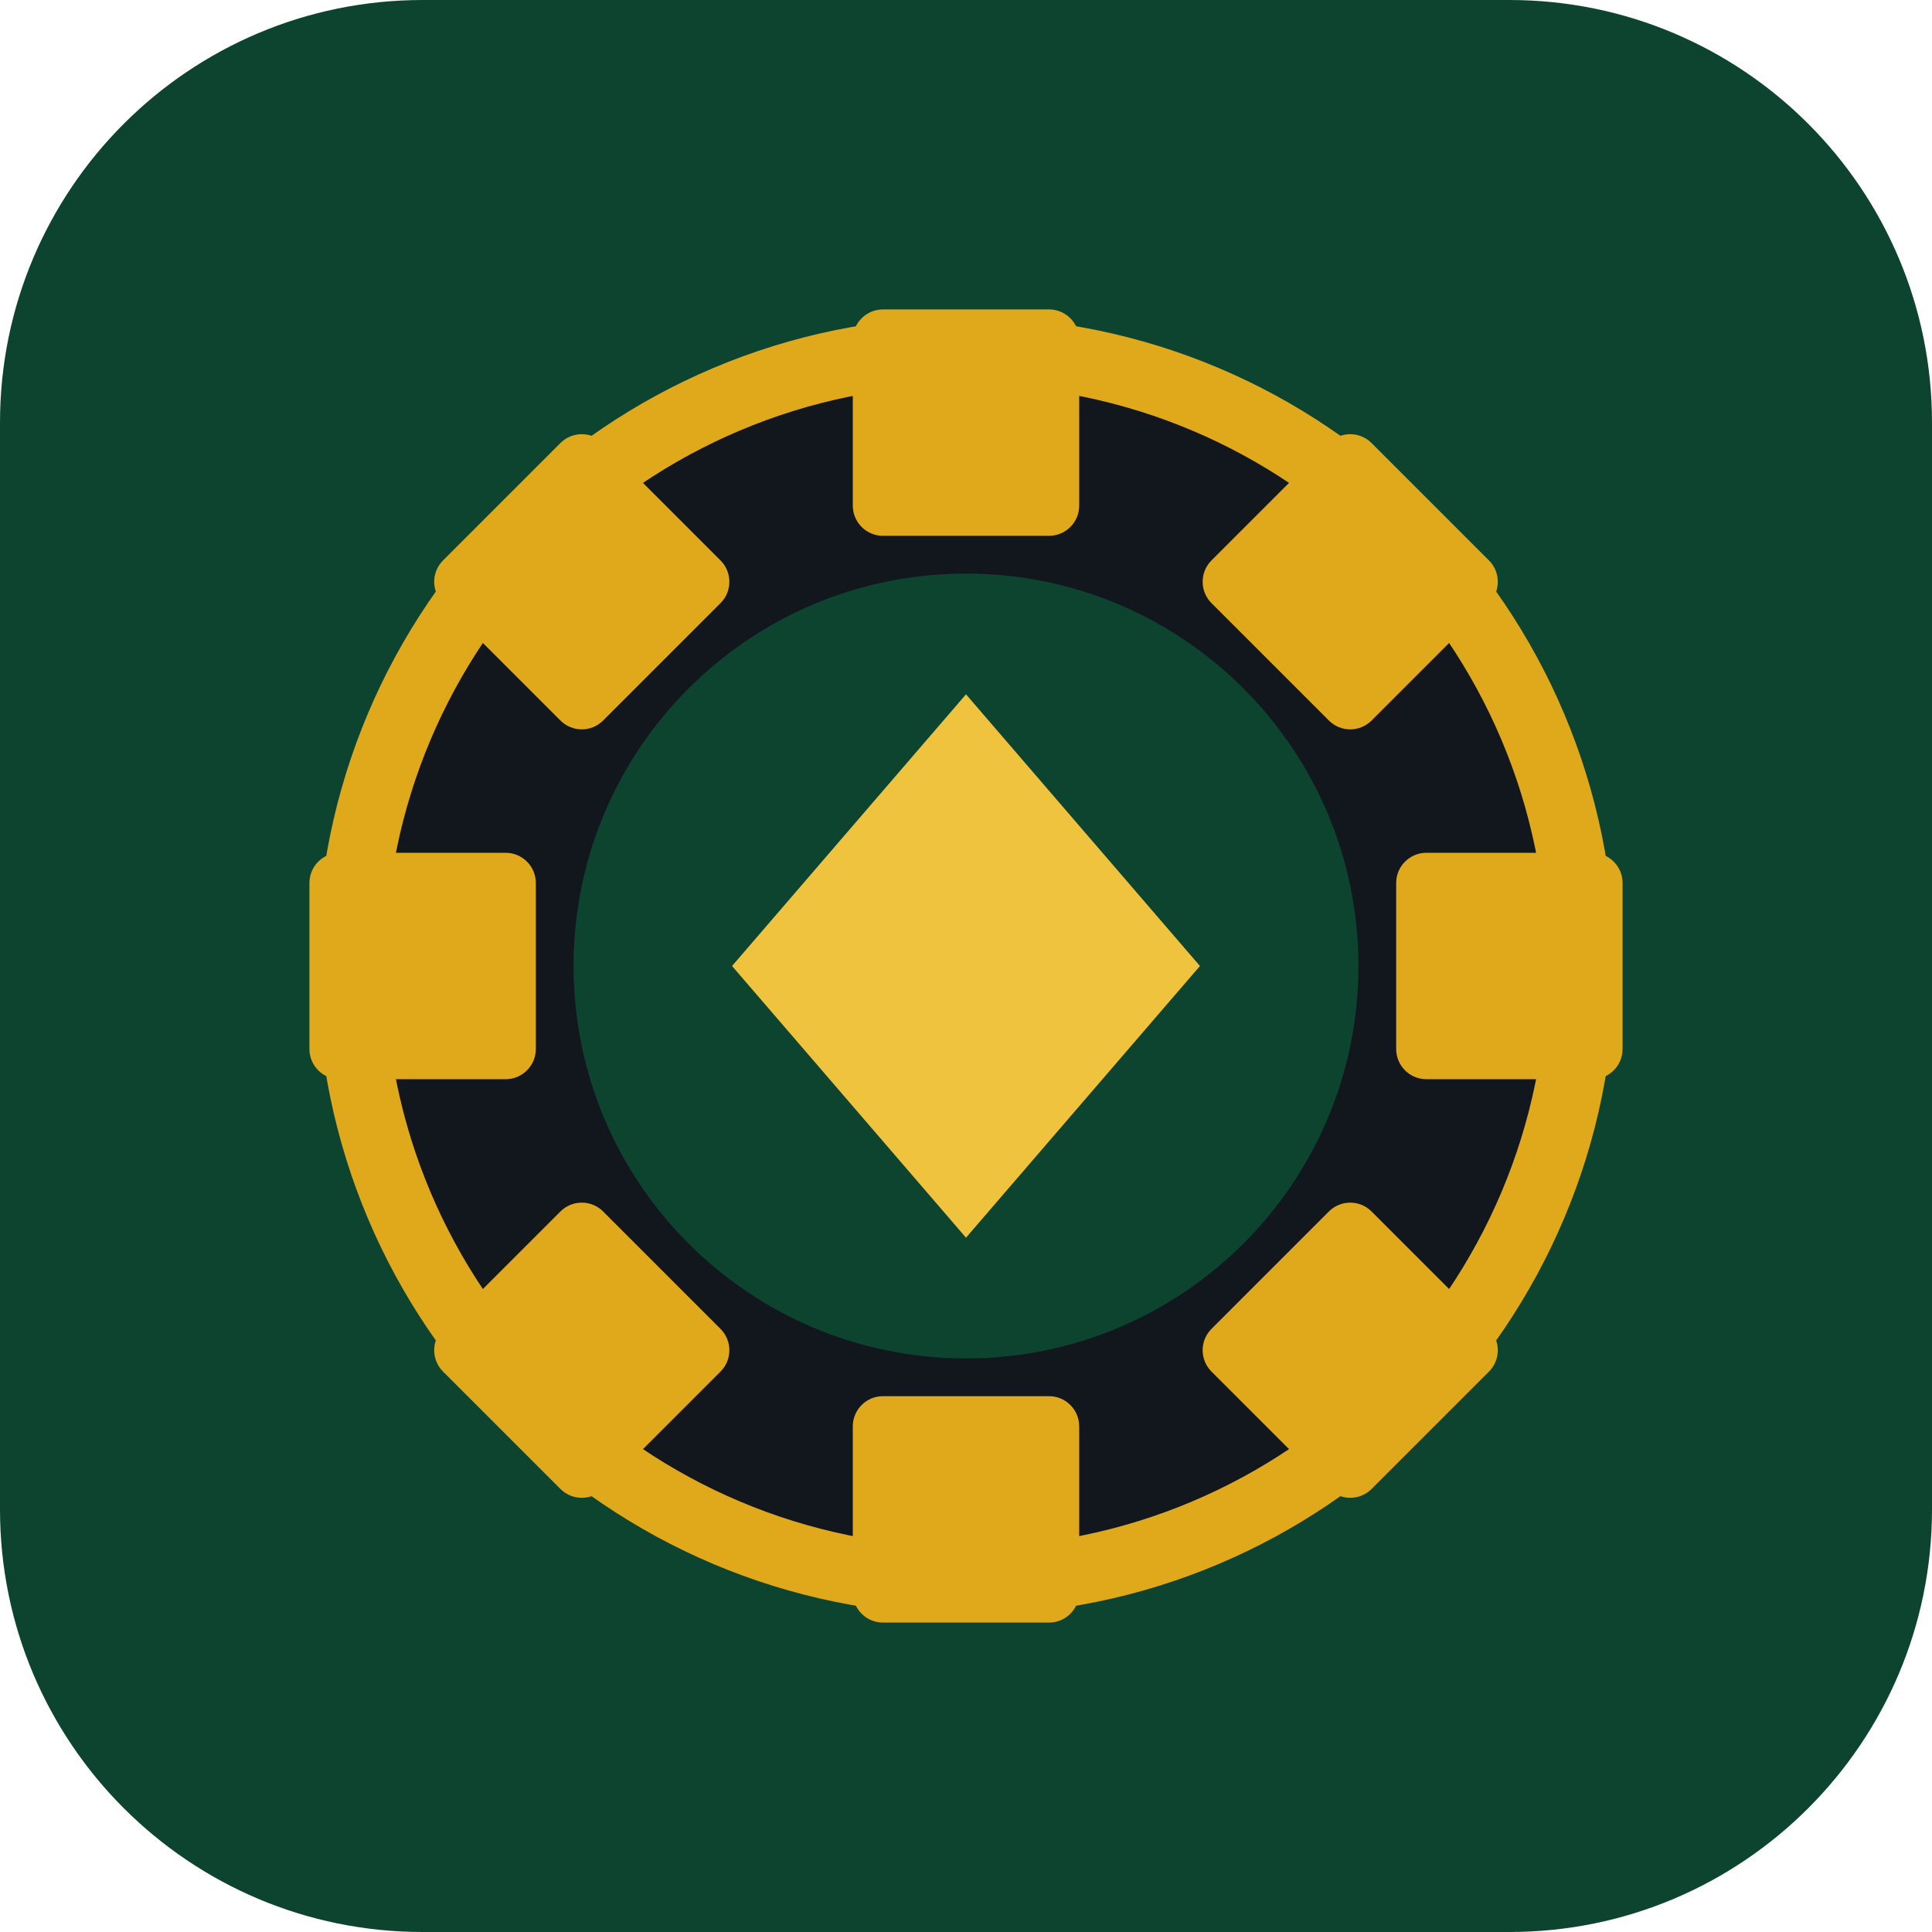
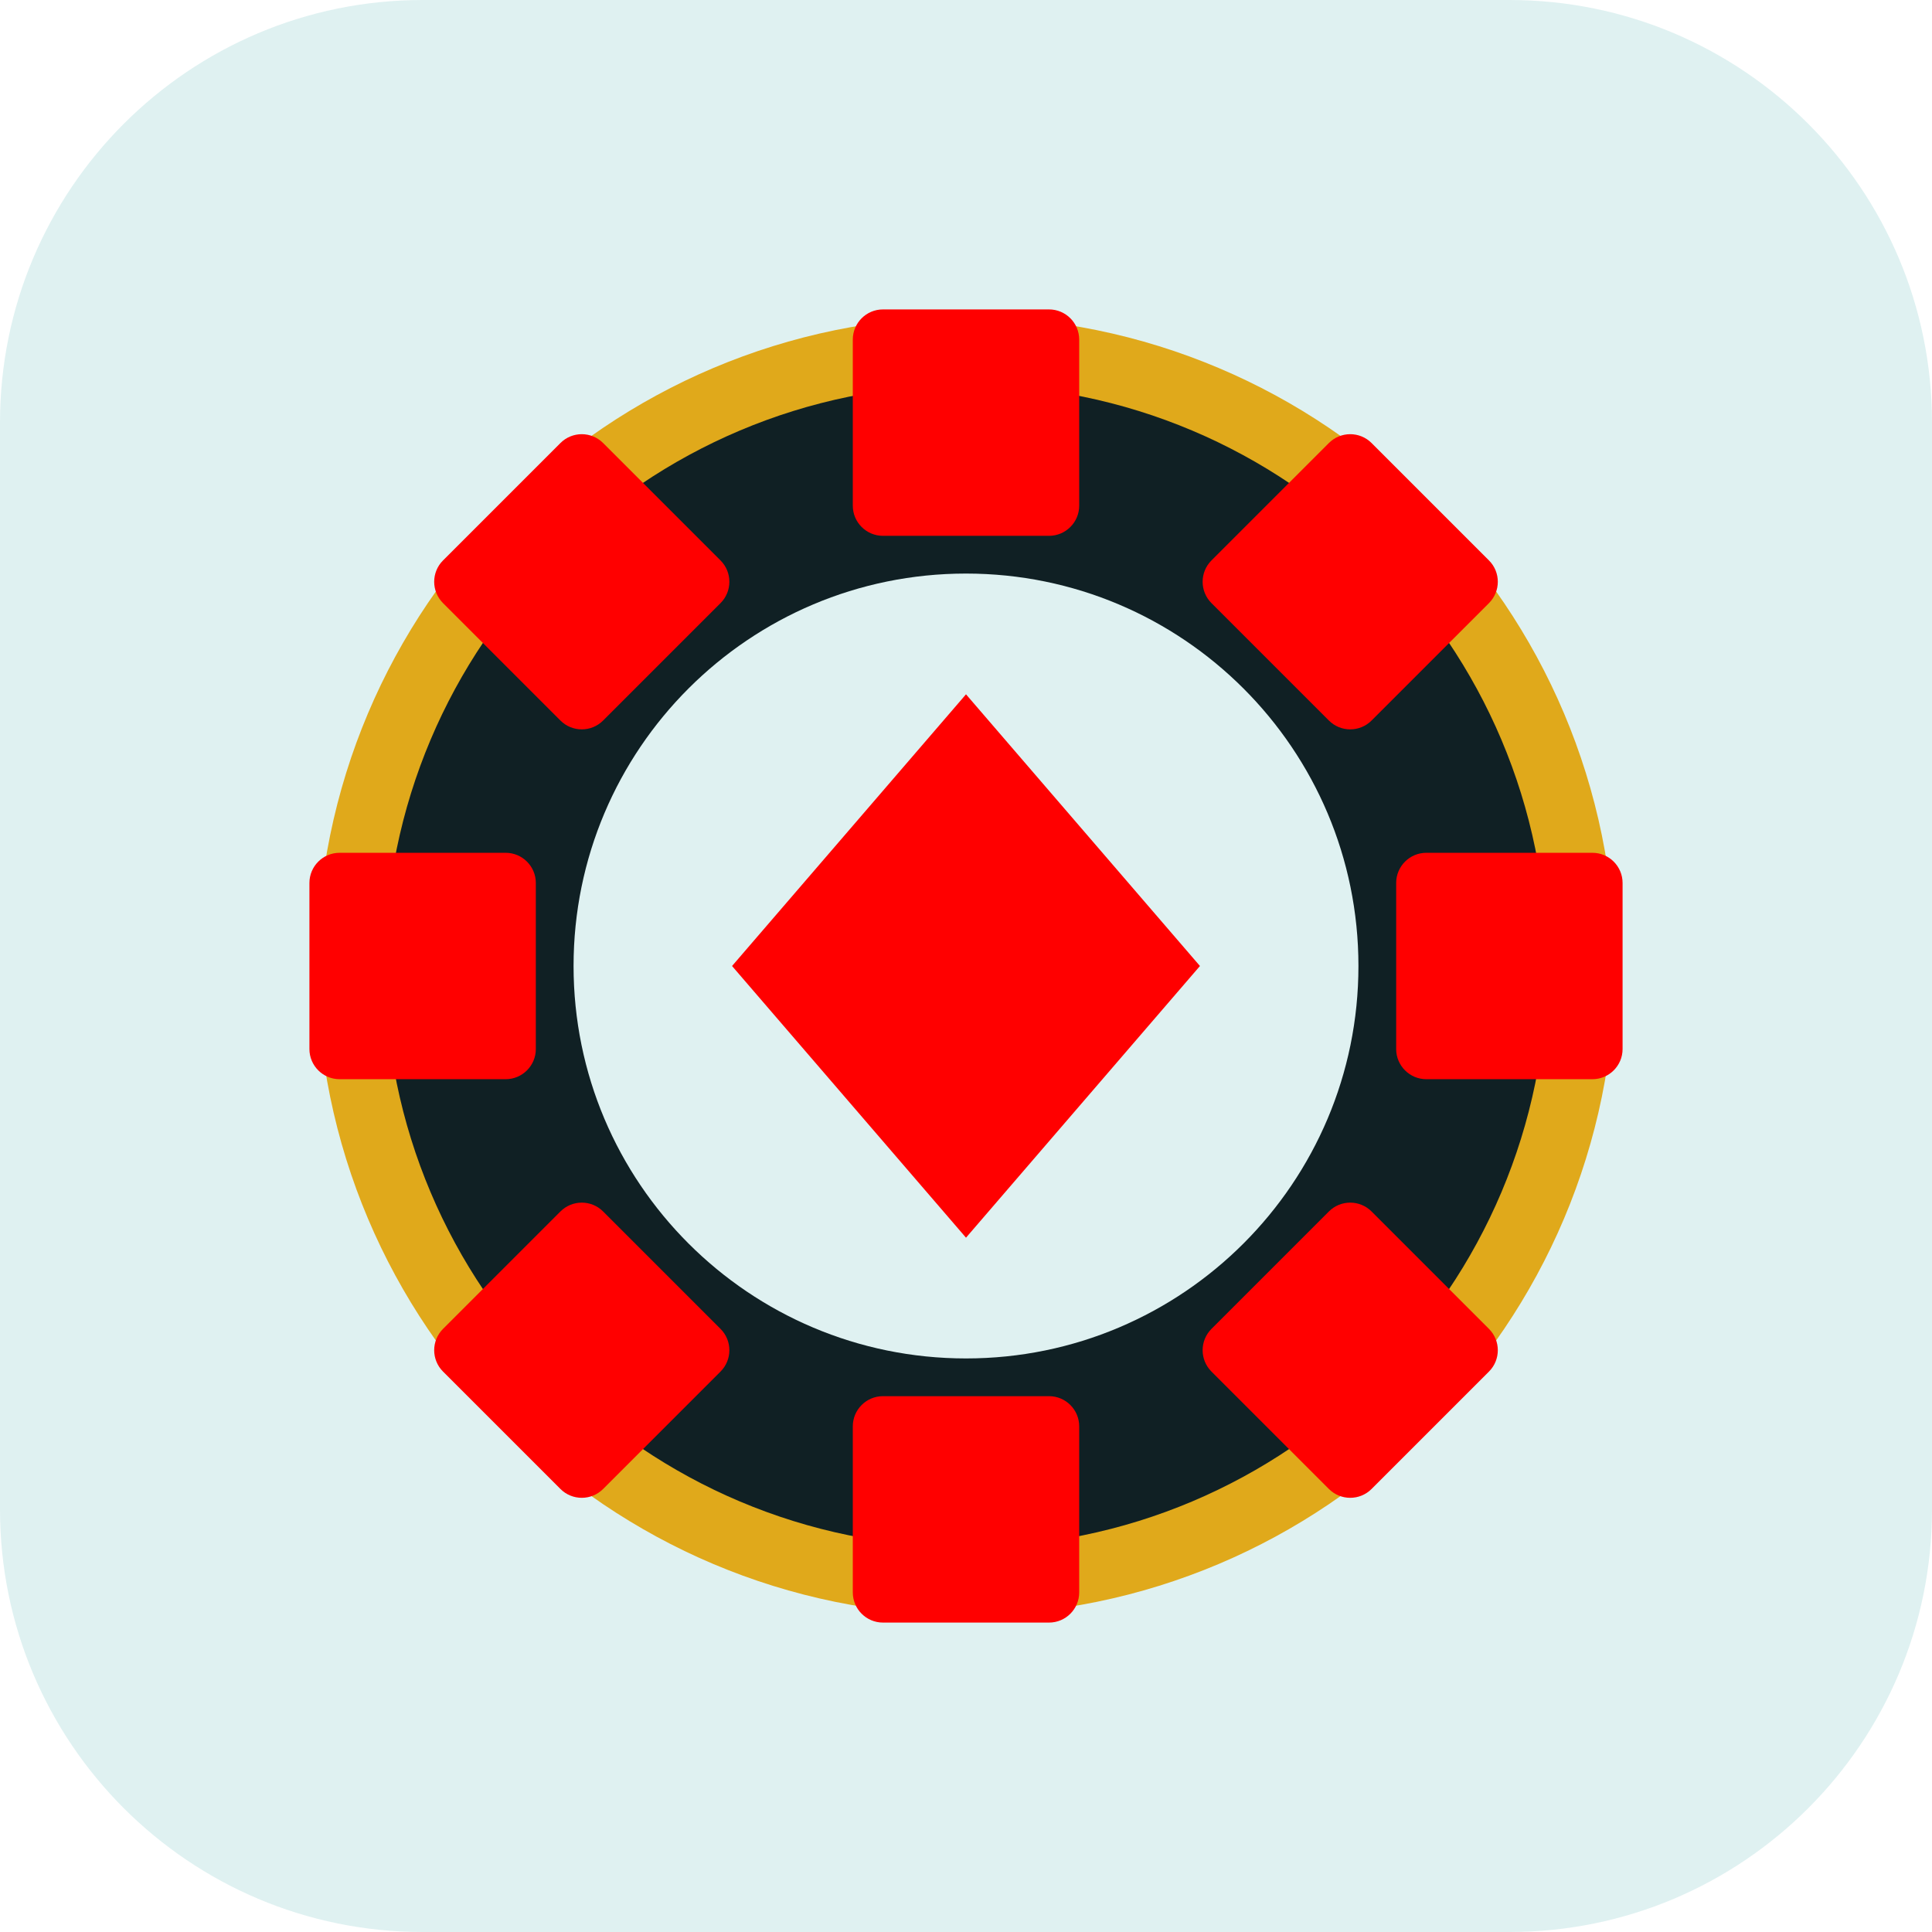
<svg xmlns="http://www.w3.org/2000/svg" viewBox="0 0 512 512" role="img" aria-label="HomeGameHero">
-   <rect width="512" height="512" rx="112" fill="#0d4430" />
+   <rect width="512" height="512" rx="112" fill="#dff1f1" />
  <g transform="translate(256 256)">
    <circle r="172" fill="#e0a91b" />
-     <circle r="154" fill="#12161d" />
-     <g fill="#e0a91b">
+     <circle r="154" fill="#102024" />
+     <g fill="#ff0000">
      <g id="s">
        <rect x="-30" y="-174" width="60" height="60" rx="8" />
      </g>
      <use href="#s" transform="rotate(45)" />
      <use href="#s" transform="rotate(90)" />
      <use href="#s" transform="rotate(135)" />
      <use href="#s" transform="rotate(180)" />
      <use href="#s" transform="rotate(225)" />
      <use href="#s" transform="rotate(270)" />
      <use href="#s" transform="rotate(315)" />
    </g>
-     <circle r="104" fill="#0d4430" />
-     <path d="M0-72 62 0 0 72-62 0Z" fill="#f0c33f" />
+     <circle r="104" fill="#dff1f1" />
+     <path d="M0-72 62 0 0 72-62 0Z" fill="#ff0000" />
  </g>
</svg>
